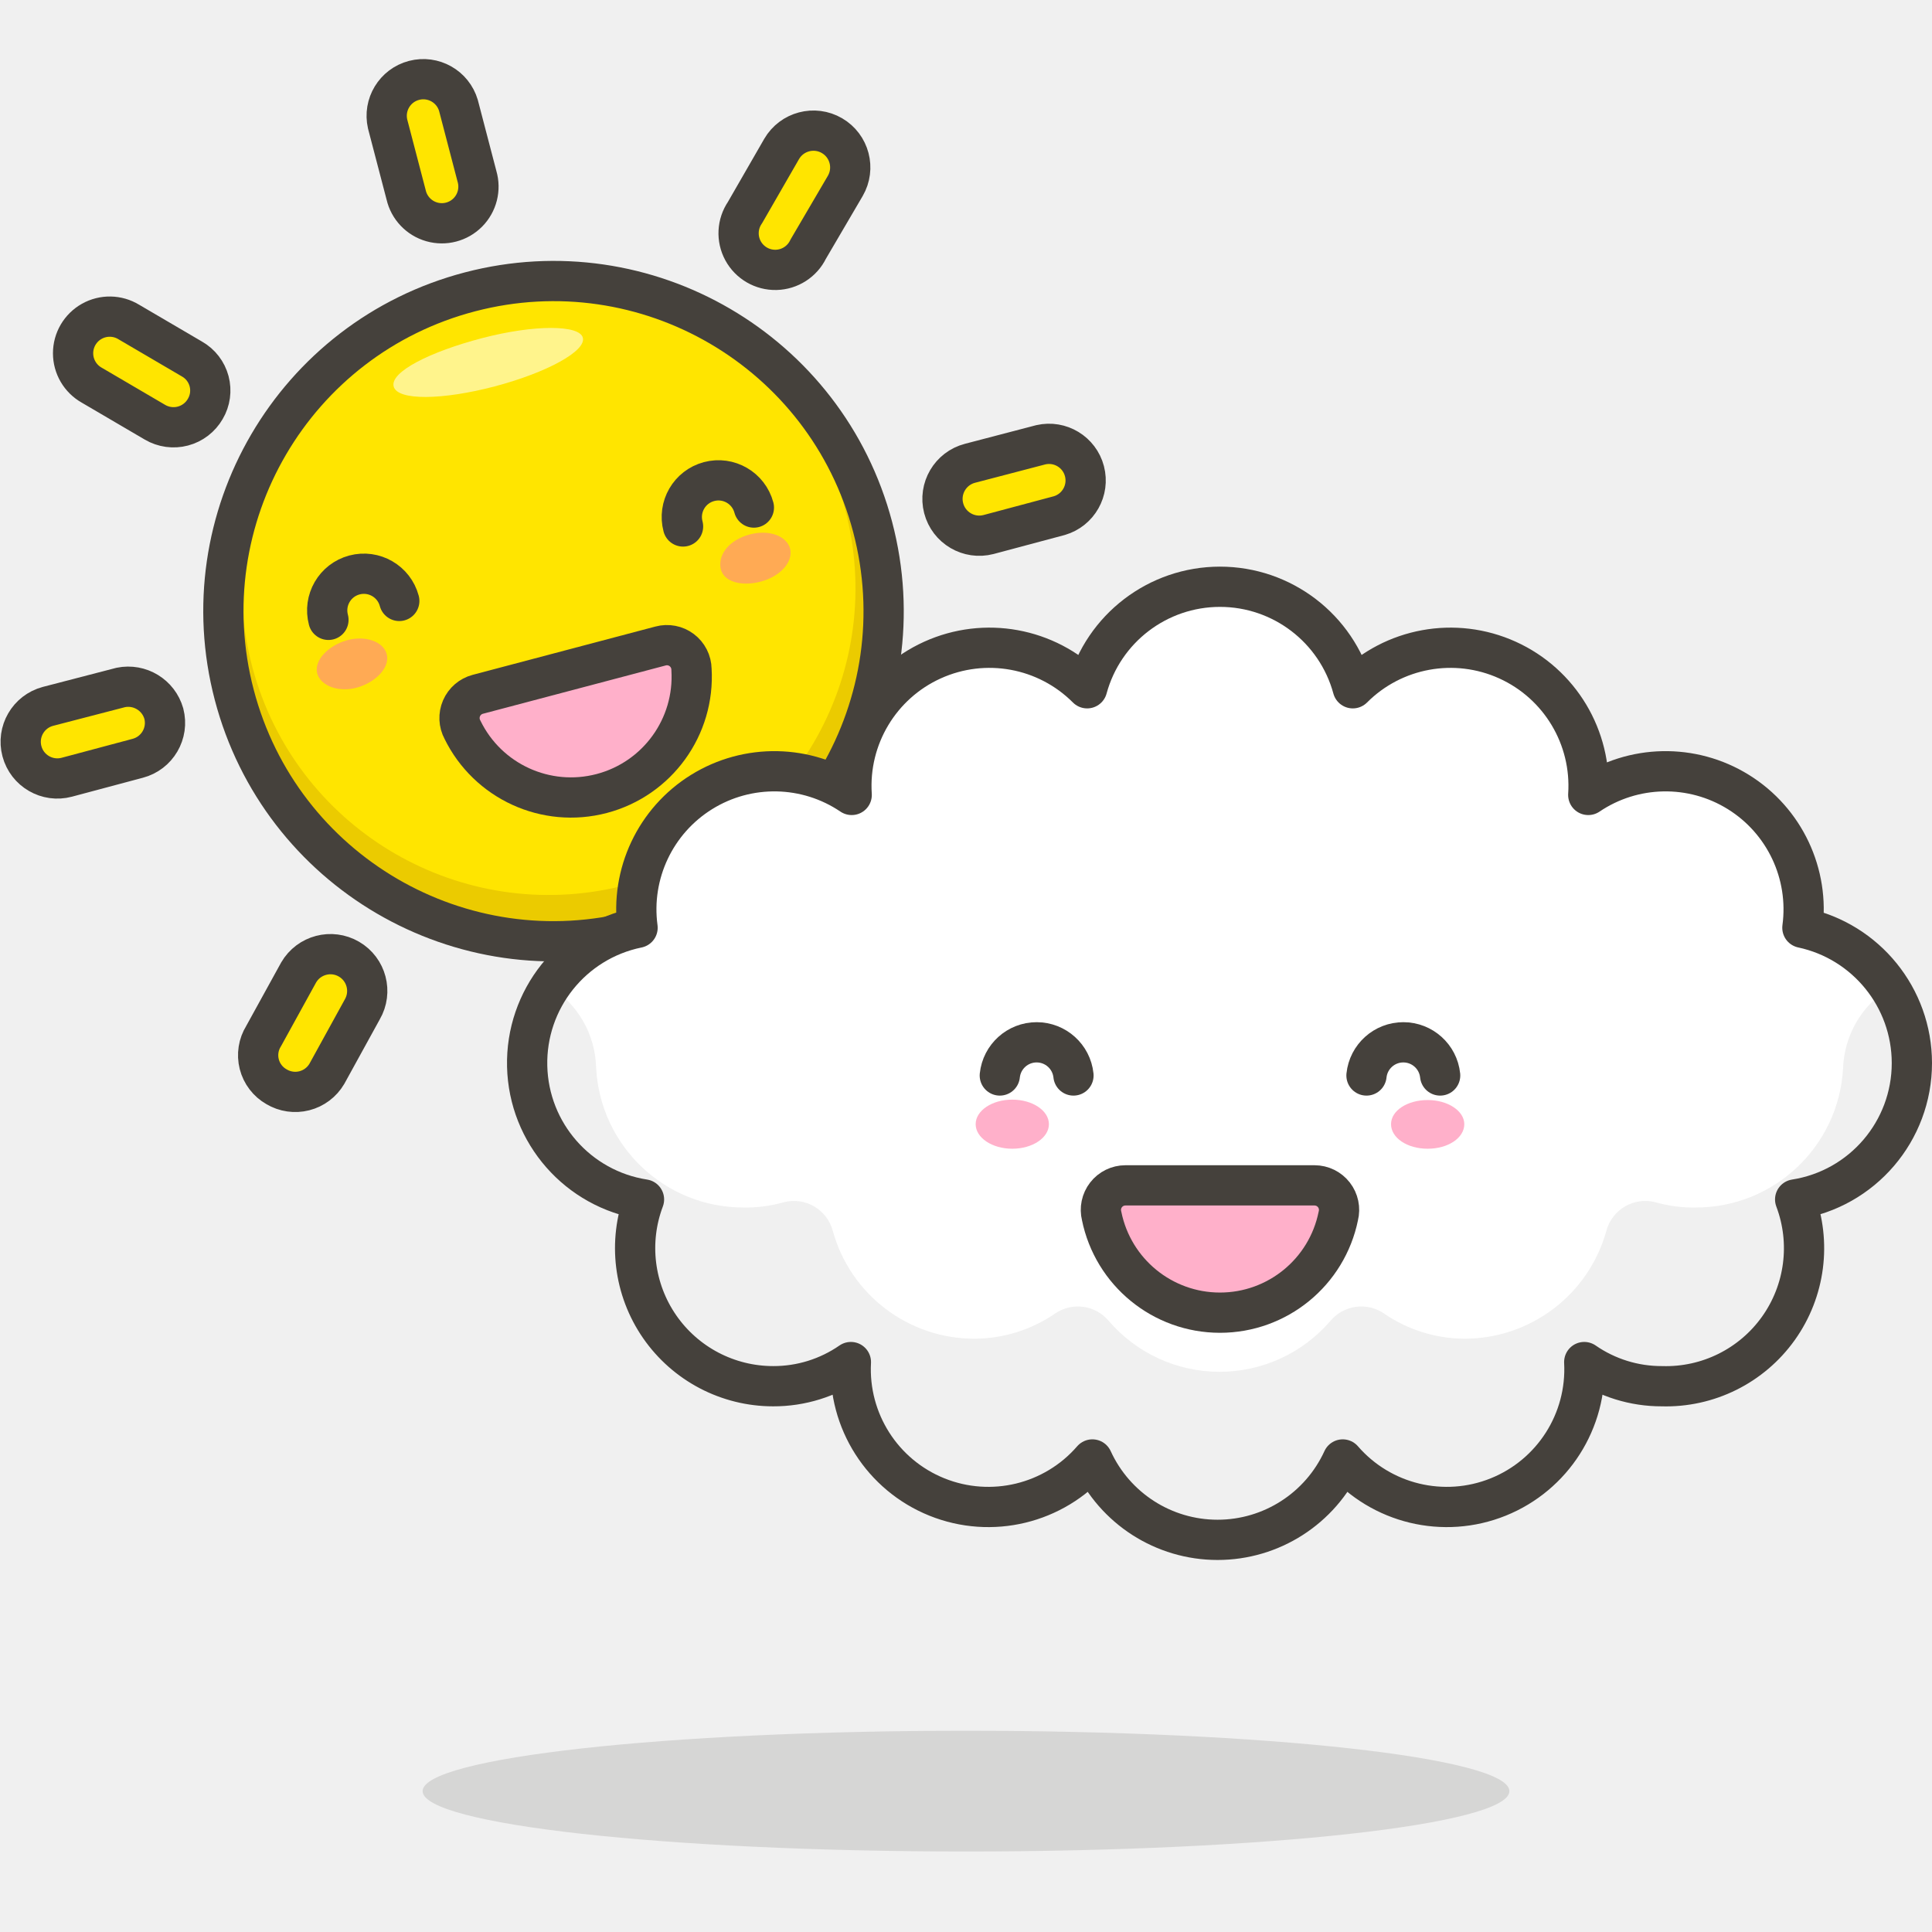
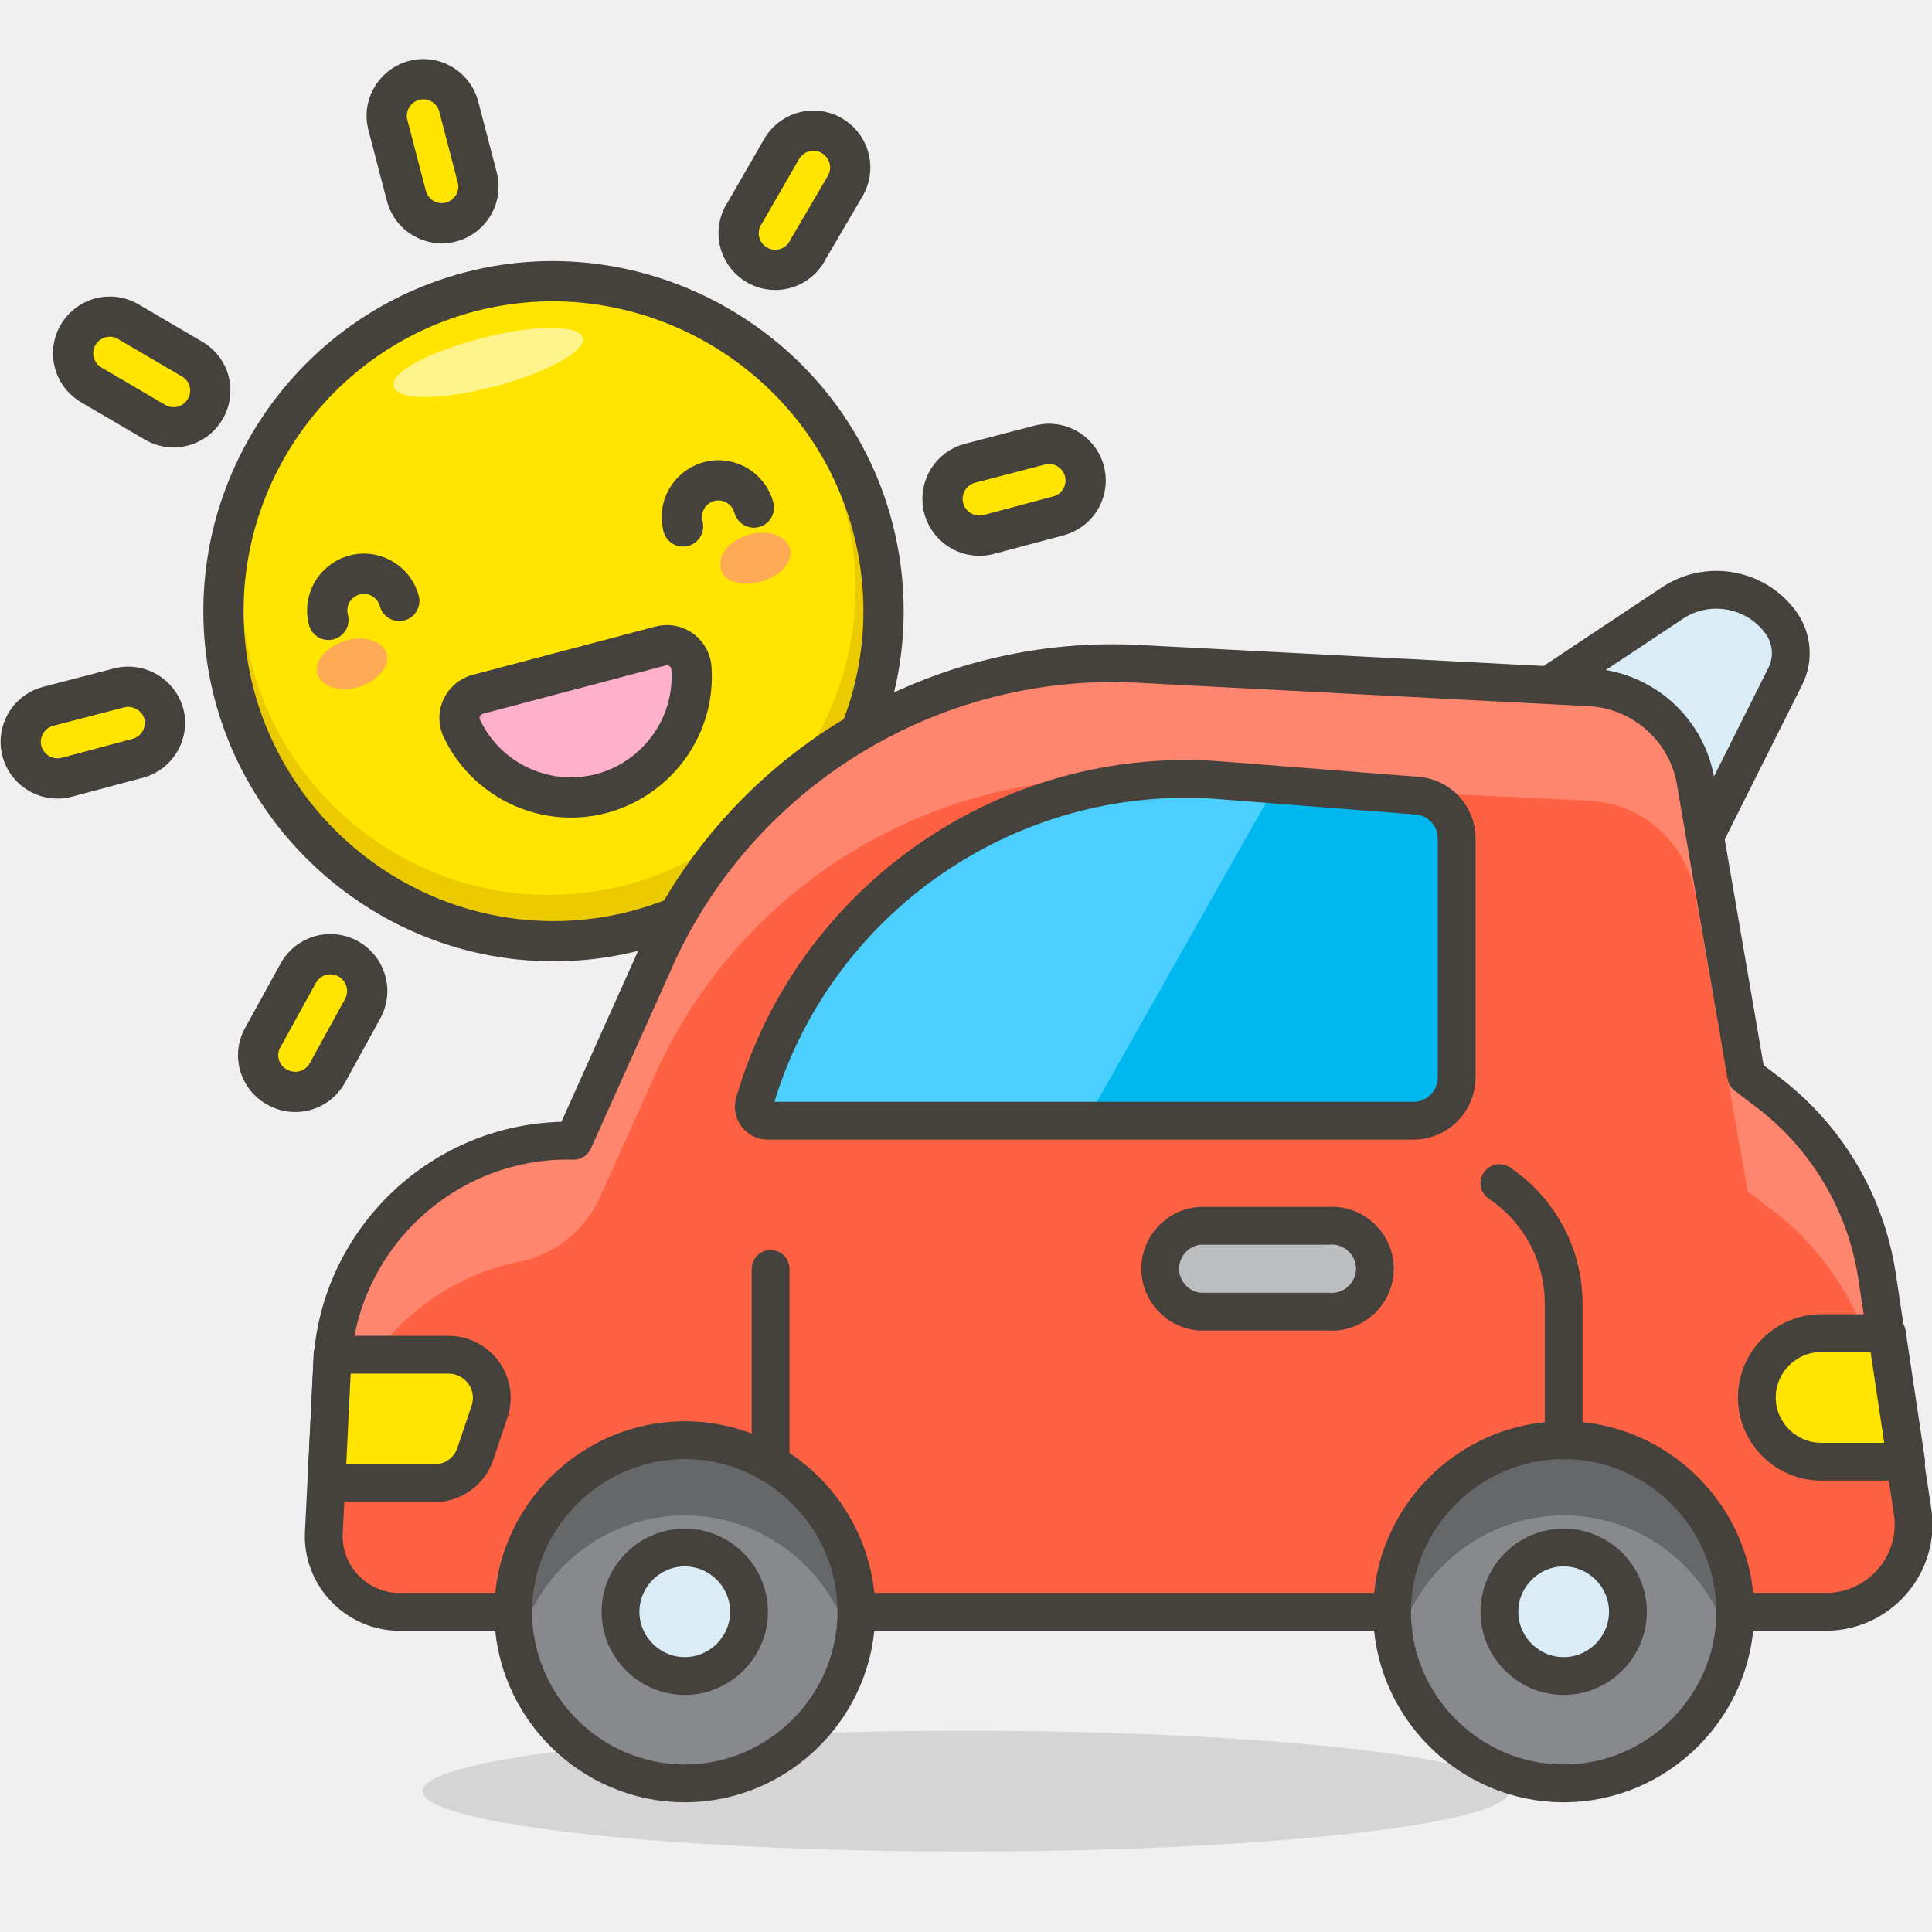
- <svg xmlns="http://www.w3.org/2000/svg" width="48" height="48" viewBox="0 0 48 48">
-   <path fill="#45413c" d="M10.5 44.5a13.5 1.5 0 1 0 27 0a13.5 1.5 0 1 0-27 0" opacity="0.15" />
-   <path fill="#ffe500" d="M21.68 13.09a8.2 8.2 0 1 1-10-5.84a8.2 8.2 0 0 1 10 5.84" />
-   <path fill="#ebcb00" d="M12.43 7.09a7.62 7.62 0 1 1-1.5.4a8.17 8.17 0 1 0 1.5-.4" />
-   <path fill="none" stroke="#45413c" stroke-linecap="round" stroke-linejoin="round" d="M21.68 13.09a8.2 8.2 0 1 1-10-5.84a8.2 8.2 0 0 1 10 5.84" stroke-width="1" />
-   <path fill="#fff48c" d="M14.48 8.39c.09.33-.9.87-2.19 1.21s-2.42.36-2.51 0s.9-.86 2.2-1.2s2.42-.33 2.5-.01" />
-   <path fill="#ffe500" stroke="#45413c" stroke-linecap="round" stroke-linejoin="round" d="M11.39 2.62a.91.91 0 0 0-1.76.46l.46 1.76a.91.91 0 1 0 1.76-.46ZM3.2 8a.91.91 0 1 0-.92 1.57l1.57.92a.91.91 0 0 0 1.25-.33a.9.9 0 0 0-.33-1.24Zm-2.01 9.55a.91.91 0 1 0 .47 1.76l1.76-.47a.91.91 0 0 0 .65-1.11a.92.92 0 0 0-1.07-.65Zm5.36 8.19A.9.9 0 0 0 6.87 27a.91.91 0 0 0 1.25-.32l.88-1.6a.91.91 0 0 0-1.58-.92Zm9.57 2a.91.91 0 0 0 1.77-.46l-.47-1.76a.91.91 0 1 0-1.76.46Zm8.2-5.35a.91.91 0 0 0 .91-1.57l-1.57-.92a.91.91 0 1 0-.92 1.57Zm2-9.58a.91.91 0 0 0-.46-1.76l-1.76.46a.91.91 0 0 0 .46 1.77ZM21 4.62a.91.91 0 0 0-1.58-.92l-.91 1.58a.91.91 0 1 0 1.57.91Z" stroke-width="1" />
-   <path fill="#ffaa54" d="M7.88 16.73c.09.32.55.48 1 .35s.81-.49.73-.82s-.55-.48-1-.35s-.81.49-.73.82" />
-   <path fill="#ffb0ca" stroke="#45413c" stroke-linecap="round" stroke-linejoin="round" d="M16.41 16.05a.61.61 0 0 1 .77.58a3 3 0 0 1-5.69 1.5a.61.61 0 0 1 .38-.88Z" stroke-width="1" />
-   <path fill="none" stroke="#45413c" stroke-linecap="round" stroke-linejoin="round" d="M8.16 15.4a.91.91 0 1 1 1.76-.47" stroke-width="1" />
-   <path fill="#ffaa54" d="M19.63 13.63c.08.33-.24.69-.73.82s-.95 0-1-.35s.24-.69.72-.82s.92.03 1.01.35" />
-   <path fill="none" stroke="#45413c" stroke-linecap="round" stroke-linejoin="round" d="M18.73 12.61a.91.91 0 1 0-1.76.47" stroke-width="1" />
-   <path fill="#fff" d="M47.5 26.41a3.44 3.44 0 0 0-2.72-3.36a3.43 3.43 0 0 0-5.32-3.3a3.43 3.43 0 0 0-5.85-2.65a3.42 3.42 0 0 0-6.6 0a3.43 3.43 0 0 0-5.85 2.65a3.43 3.43 0 0 0-5.32 3.3A3.43 3.43 0 0 0 16 29.8a3.43 3.43 0 0 0 3.21 4.64a3.37 3.37 0 0 0 1.93-.6a3.42 3.42 0 0 0 6 2.42a3.42 3.42 0 0 0 6.22 0a3.42 3.42 0 0 0 6-2.42a3.37 3.37 0 0 0 1.93.6a3.43 3.43 0 0 0 3.31-4.64a3.43 3.43 0 0 0 2.9-3.39" />
-   <path fill="#f0f0f0" d="M46.94 24.55a2.45 2.45 0 0 0-1.15 2A3.66 3.66 0 0 1 42.13 30a3.4 3.4 0 0 1-1-.13a1 1 0 0 0-1.22.71a3.66 3.66 0 0 1-3.53 2.68a3.56 3.56 0 0 1-2-.63a1 1 0 0 0-1.32.18a3.63 3.63 0 0 1-5.52 0a1 1 0 0 0-1.32-.18a3.56 3.56 0 0 1-2 .63a3.65 3.65 0 0 1-3.53-2.68a1 1 0 0 0-1.22-.71a3.4 3.4 0 0 1-1 .13a3.66 3.66 0 0 1-3.66-3.49a2.45 2.45 0 0 0-1.15-2a3.4 3.4 0 0 0-.56 1.86A3.43 3.43 0 0 0 16 29.8a3.43 3.43 0 0 0 3.21 4.64a3.37 3.37 0 0 0 1.93-.6a3.42 3.42 0 0 0 6 2.42a3.42 3.42 0 0 0 6.22 0a3.42 3.42 0 0 0 6-2.42a3.37 3.37 0 0 0 1.93.6a3.43 3.43 0 0 0 3.31-4.64a3.43 3.43 0 0 0 2.9-3.39a3.4 3.4 0 0 0-.56-1.86" />
-   <path fill="none" stroke="#45413c" stroke-linecap="round" stroke-linejoin="round" d="M47.5 26.41a3.44 3.44 0 0 0-2.72-3.36a3.43 3.43 0 0 0-5.32-3.3a3.43 3.43 0 0 0-5.85-2.65a3.42 3.42 0 0 0-6.6 0a3.43 3.43 0 0 0-5.85 2.65a3.43 3.43 0 0 0-5.32 3.3A3.43 3.43 0 0 0 16 29.8a3.43 3.43 0 0 0 3.21 4.64a3.37 3.37 0 0 0 1.93-.6a3.42 3.42 0 0 0 6 2.42a3.42 3.42 0 0 0 6.22 0a3.42 3.42 0 0 0 6-2.42a3.37 3.37 0 0 0 1.93.6a3.43 3.43 0 0 0 3.31-4.64a3.43 3.43 0 0 0 2.9-3.39" stroke-width="1" />
-   <path fill="#ffb0ca" d="M24.24 27.93a.91.61 0 1 0 1.82 0a.91.61 0 1 0-1.82 0" />
-   <path fill="#ffb0ca" stroke="#45413c" stroke-linecap="round" stroke-linejoin="round" d="M32.66 29.45a.61.61 0 0 1 .59.76a3 3 0 0 1-5.88 0a.61.61 0 0 1 .59-.76Z" stroke-width="1" />
-   <path fill="none" stroke="#45413c" stroke-linecap="round" stroke-linejoin="round" d="M24.84 26.72a.92.92 0 0 1 1.83 0" stroke-width="1" />
-   <path fill="#ffb0ca" d="M36.38 27.93c0 .34-.4.61-.91.61s-.91-.27-.91-.61s.41-.6.91-.6s.91.27.91.6" />
-   <path fill="none" stroke="#45413c" stroke-linecap="round" stroke-linejoin="round" d="M35.78 26.72a.92.92 0 0 0-1.83 0" stroke-width="1" />
+ <svg xmlns="http://www.w3.org/2000/svg" width="100%" height="100%" viewBox="0 0 48 48" version="1.1" xml:space="preserve" style="fill-rule:evenodd;clip-rule:evenodd;stroke-linecap:round;stroke-linejoin:round;">
+   <path d="M10.5,44.5C10.5,45.323 16.594,46 24,46C31.406,46 37.5,45.323 37.5,44.5C37.5,43.677 31.406,43 24,43C16.594,43 10.5,43.677 10.5,44.5" style="fill:rgb(69,65,60);fill-opacity:0.15;fill-rule:nonzero;" />
+   <g>
+     <path d="M21.68,13.09C21.86,13.773 21.952,14.477 21.952,15.184C21.952,19.682 18.25,23.384 13.752,23.384C9.253,23.384 5.552,19.682 5.552,15.184C5.552,11.465 8.082,8.19 11.68,7.25C16.024,6.116 20.534,8.749 21.68,13.09" style="fill:rgb(255,229,0);fill-rule:nonzero;" />
+     <path d="M12.43,7.09C12.828,7.026 13.23,6.994 13.633,6.994C17.813,6.994 21.253,10.434 21.253,14.614C21.253,18.795 17.813,22.234 13.633,22.234C9.453,22.234 6.013,18.795 6.013,14.614C6.013,11.456 7.977,8.61 10.93,7.49C7.737,8.677 5.606,11.742 5.606,15.148C5.606,19.63 9.294,23.318 13.776,23.318C18.258,23.318 21.946,19.63 21.946,15.148C21.946,10.667 18.258,6.978 13.776,6.978C13.325,6.978 12.875,7.016 12.43,7.09" style="fill:rgb(235,203,0);fill-rule:nonzero;" />
+     <path d="M21.68,13.09C21.86,13.773 21.952,14.477 21.952,15.184C21.952,19.682 18.25,23.384 13.752,23.384C9.253,23.384 5.552,19.682 5.552,15.184C5.552,11.465 8.082,8.19 11.68,7.25C16.024,6.116 20.534,8.749 21.68,13.09" style="fill:none;fill-rule:nonzero;stroke:rgb(69,65,60);stroke-width:1px;" />
+     <path d="M14.48,8.39C14.57,8.72 13.58,9.26 12.29,9.6C11,9.94 9.87,9.96 9.78,9.6C9.69,9.24 10.68,8.74 11.98,8.4C13.28,8.06 14.4,8.07 14.48,8.39" style="fill:rgb(255,244,140);fill-rule:nonzero;" />
+     <path d="M11.39,2.62C11.276,2.234 10.919,1.967 10.517,1.967C10.018,1.967 9.607,2.378 9.607,2.877C9.607,2.946 9.615,3.014 9.63,3.08L10.09,4.84C10.184,5.252 10.554,5.547 10.977,5.547C11.476,5.547 11.887,5.137 11.887,4.637C11.887,4.55 11.875,4.464 11.85,4.38L11.39,2.62ZM3.2,8C3.057,7.913 2.893,7.867 2.726,7.867C2.226,7.867 1.816,8.277 1.816,8.777C1.816,9.105 1.994,9.409 2.28,9.57L3.85,10.49C3.99,10.572 4.149,10.616 4.312,10.616C4.637,10.616 4.938,10.442 5.1,10.16C5.182,10.021 5.225,9.863 5.225,9.702C5.225,9.379 5.051,9.08 4.77,8.92L3.2,8ZM1.19,17.55C0.793,17.656 0.514,18.019 0.514,18.43C0.514,18.93 0.925,19.341 1.425,19.341C1.504,19.341 1.583,19.33 1.66,19.31L3.42,18.84C3.903,18.714 4.196,18.213 4.07,17.73C3.939,17.269 3.469,16.984 3,17.08L1.19,17.55ZM6.55,25.74C6.461,25.883 6.413,26.048 6.413,26.217C6.413,26.541 6.588,26.84 6.87,27C7.011,27.084 7.172,27.128 7.336,27.128C7.658,27.128 7.957,26.957 8.12,26.68L9,25.08C9.081,24.94 9.124,24.782 9.124,24.62C9.124,24.119 8.711,23.706 8.21,23.706C7.885,23.706 7.584,23.879 7.42,24.16L6.55,25.74ZM16.12,27.74C16.224,28.142 16.59,28.424 17.005,28.424C17.507,28.424 17.919,28.012 17.919,27.51C17.919,27.432 17.91,27.355 17.89,27.28L17.42,25.52C17.326,25.108 16.956,24.813 16.533,24.813C16.034,24.813 15.623,25.223 15.623,25.723C15.623,25.81 15.635,25.896 15.66,25.98L16.12,27.74ZM24.32,22.39C24.443,22.449 24.578,22.48 24.715,22.48C25.214,22.48 25.625,22.069 25.625,21.57C25.625,21.271 25.477,20.99 25.23,20.82L23.66,19.9C23.517,19.813 23.353,19.767 23.186,19.767C22.686,19.767 22.276,20.177 22.276,20.677C22.276,21.005 22.454,21.309 22.74,21.47L24.32,22.39ZM26.32,12.81C26.706,12.696 26.973,12.339 26.973,11.937C26.973,11.438 26.562,11.027 26.063,11.027C25.994,11.027 25.926,11.035 25.86,11.05L24.1,11.51C23.698,11.614 23.416,11.98 23.416,12.395C23.416,12.897 23.828,13.309 24.33,13.309C24.408,13.309 24.485,13.3 24.56,13.28L26.32,12.81ZM21,4.62C21.081,4.48 21.124,4.322 21.124,4.16C21.124,3.659 20.711,3.246 20.21,3.246C19.885,3.246 19.584,3.419 19.42,3.7L18.51,5.28C18.406,5.432 18.35,5.611 18.35,5.795C18.35,6.294 18.761,6.705 19.26,6.705C19.609,6.705 19.929,6.504 20.08,6.19L21,4.62Z" style="fill:rgb(255,229,0);fill-rule:nonzero;stroke:rgb(69,65,60);stroke-width:1px;" />
+     <path d="M7.88,16.73C7.97,17.05 8.43,17.21 8.88,17.08C9.33,16.95 9.69,16.59 9.61,16.26C9.53,15.93 9.06,15.78 8.61,15.91C8.16,16.04 7.8,16.4 7.88,16.73" style="fill:rgb(255,170,84);fill-rule:nonzero;" />
+     <path d="M16.41,16.05C16.462,16.036 16.516,16.029 16.57,16.029C16.901,16.029 17.175,16.299 17.18,16.63C17.184,16.691 17.186,16.752 17.186,16.813C17.186,18.459 15.831,19.813 14.186,19.813C13.041,19.813 11.992,19.158 11.49,18.13C11.442,18.041 11.416,17.941 11.416,17.84C11.416,17.564 11.603,17.321 11.87,17.25L16.41,16.05Z" style="fill:rgb(255,176,202);fill-rule:nonzero;stroke:rgb(69,65,60);stroke-width:1px;" />
+     <path d="M8.16,15.4C8.14,15.323 8.129,15.244 8.129,15.165C8.129,14.665 8.54,14.254 9.04,14.254C9.451,14.254 9.814,14.533 9.92,14.93" style="fill:none;fill-rule:nonzero;stroke:rgb(69,65,60);stroke-width:1px;" />
+     <path d="M19.63,13.63C19.71,13.96 19.39,14.32 18.9,14.45C18.41,14.58 17.95,14.45 17.9,14.1C17.85,13.75 18.14,13.41 18.62,13.28C19.1,13.15 19.54,13.31 19.63,13.63" style="fill:rgb(255,170,84);fill-rule:nonzero;" />
+     <path d="M18.73,12.61C18.624,12.213 18.261,11.934 17.85,11.934C17.35,11.934 16.939,12.345 16.939,12.845C16.939,12.924 16.95,13.003 16.97,13.08" style="fill:none;fill-rule:nonzero;stroke:rgb(69,65,60);stroke-width:1px;" />
+   </g>
+   <g transform="matrix(1.06765,0,0,1.06765,-1.10836,-0.565423)">
+     <g transform="matrix(0.879656,0,0,0.879656,5.6433,5.08429)">
+       <path d="M41.86,11.27C42.172,11.681 42.227,12.236 42,12.7L39.54,17.61L35.54,13.08L39,10.78C39.926,10.156 41.195,10.374 41.86,11.27" style="fill:rgb(218,237,247);fill-rule:nonzero;stroke:rgb(69,65,60);stroke-width:1px;" />
+     </g>
+     <g transform="matrix(0.879656,0,0,0.879656,5.6433,5.08429)">
+       <path d="M41.46,23.66L40.96,23.28L39.6,15.38C39.313,14.021 38.119,13.03 36.73,13L25,12.39C19.606,12.06 14.527,15.058 12.21,19.94L9.94,25C6.633,24.911 3.803,27.471 3.56,30.77L3.33,35.4C3.329,35.421 3.329,35.441 3.329,35.462C3.329,36.559 4.232,37.462 5.329,37.462C5.359,37.462 5.39,37.461 5.42,37.46L43,37.46C43.026,37.461 43.051,37.461 43.077,37.461C44.344,37.461 45.387,36.419 45.387,35.151C45.387,35.057 45.381,34.963 45.37,34.87L44.42,28.58C44.122,26.614 43.057,24.844 41.46,23.66" style="fill:rgb(255,98,66);fill-rule:nonzero;" />
+     </g>
+     <g transform="matrix(0.879656,0,0,0.879656,5.6433,5.08429)">
+       <path d="M3.55,33.81C3.749,31.029 5.811,28.712 8.55,28.19C9.486,27.982 10.267,27.338 10.65,26.46L12.21,23C14.526,18.116 19.605,15.114 25,15.44L36.73,16C38.134,16.035 39.334,17.051 39.6,18.43L41,26.34L41.5,26.72C43.115,27.895 44.195,29.667 44.5,31.64L45.2,36.25C45.434,35.831 45.522,35.345 45.45,34.87L44.5,28.58C44.192,26.608 43.112,24.837 41.5,23.66L41,23.28L39.64,15.38C39.35,14.007 38.133,13.012 36.73,13L25,12.39C19.606,12.06 14.527,15.058 12.21,19.94L9.94,25C6.633,24.916 3.803,27.472 3.55,30.77L3.33,35.4C3.321,35.642 3.359,35.882 3.44,36.11L3.55,33.81Z" style="fill:rgb(255,134,110);fill-rule:nonzero;" />
+     </g>
+     <g transform="matrix(0.879656,0,0,0.879656,5.6433,5.08429)">
+       <path d="M41.46,23.66L40.96,23.28L39.6,15.38C39.313,14.021 38.119,13.03 36.73,13L25,12.39C19.606,12.06 14.527,15.058 12.21,19.94L9.94,25C6.633,24.911 3.803,27.471 3.56,30.77L3.33,35.4C3.329,35.421 3.329,35.441 3.329,35.462C3.329,36.559 4.232,37.462 5.329,37.462C5.359,37.462 5.39,37.461 5.42,37.46L43,37.46C43.026,37.461 43.051,37.461 43.077,37.461C44.344,37.461 45.387,36.419 45.387,35.151C45.387,35.057 45.381,34.963 45.37,34.87L44.42,28.58C44.122,26.614 43.057,24.844 41.46,23.66" style="fill:none;fill-rule:nonzero;stroke:rgb(69,65,60);stroke-width:1px;" />
+     </g>
+     <g transform="matrix(0.879656,0,0,0.879656,5.6433,5.08429)">
+       <path d="M8.34,37.46C8.34,39.951 10.389,42 12.88,42C15.371,42 17.42,39.951 17.42,37.46C17.42,34.969 15.371,32.92 12.88,32.92C10.389,32.92 8.34,34.969 8.34,37.46M31.59,37.46C31.59,39.951 33.639,42 36.13,42C38.621,42 40.67,39.951 40.67,37.46C40.67,34.969 38.621,32.92 36.13,32.92C33.639,32.92 31.59,34.969 31.59,37.46" style="fill:rgb(135,137,140);fill-rule:nonzero;" />
+     </g>
+     <g transform="matrix(0.879656,0,0,0.879656,5.6433,5.08429)">
+       <path d="M12.88,34.91C14.996,34.911 16.842,36.394 17.3,38.46C17.375,38.132 17.415,37.797 17.42,37.46C17.42,34.969 15.371,32.92 12.88,32.92C10.389,32.92 8.34,34.969 8.34,37.46C8.345,37.797 8.385,38.132 8.46,38.46C8.918,36.394 10.764,34.911 12.88,34.91M36.13,34.91C38.246,34.911 40.092,36.394 40.55,38.46C40.625,38.132 40.665,37.797 40.67,37.46C40.67,34.969 38.621,32.92 36.13,32.92C33.639,32.92 31.59,34.969 31.59,37.46C31.595,37.797 31.635,38.132 31.71,38.46C32.171,36.396 34.016,34.915 36.13,34.91" style="fill:rgb(101,103,105);fill-rule:nonzero;" />
+     </g>
+     <g transform="matrix(0.879656,0,0,0.879656,5.6433,5.08429)">
+       <path d="M8.34,37.46C8.34,39.951 10.389,42 12.88,42C15.371,42 17.42,39.951 17.42,37.46C17.42,34.969 15.371,32.92 12.88,32.92C10.389,32.92 8.34,34.969 8.34,37.46M31.59,37.46C31.59,39.951 33.639,42 36.13,42C38.621,42 40.67,39.951 40.67,37.46C40.67,34.969 38.621,32.92 36.13,32.92C33.639,32.92 31.59,34.969 31.59,37.46" style="fill:none;fill-rule:nonzero;stroke:rgb(69,65,60);stroke-width:1px;" />
+     </g>
+     <g transform="matrix(0.879656,0,0,0.879656,5.6433,5.08429)">
+       <path d="M14.72,24C14.711,24.033 14.706,24.066 14.706,24.1C14.706,24.301 14.869,24.467 15.07,24.47L32.16,24.47C32.785,24.47 33.3,23.955 33.3,23.33L33.3,17C33.301,16.406 32.833,15.907 32.24,15.87L27,15.46C21.423,15.047 16.274,18.628 14.72,24" style="fill:rgb(0,184,240);fill-rule:nonzero;" />
+     </g>
+     <g transform="matrix(0.879656,0,0,0.879656,5.6433,5.08429)">
+       <path d="M28.53,15.57L27,15.46C21.423,15.047 16.274,18.628 14.72,24C14.711,24.033 14.706,24.066 14.706,24.1C14.706,24.301 14.869,24.467 15.07,24.47L23.5,24.47L28.53,15.57Z" style="fill:rgb(74,207,255);fill-rule:nonzero;" />
+     </g>
+     <g transform="matrix(0.879656,0,0,0.879656,5.6433,5.08429)">
+       <path d="M14.72,24C14.711,24.033 14.706,24.066 14.706,24.1C14.706,24.301 14.869,24.467 15.07,24.47L32.16,24.47C32.785,24.47 33.3,23.955 33.3,23.33L33.3,17C33.301,16.406 32.833,15.907 32.24,15.87L27,15.46C21.423,15.047 16.274,18.628 14.72,24" style="fill:none;fill-rule:nonzero;stroke:rgb(69,65,60);stroke-width:1px;" />
+     </g>
+     <g transform="matrix(0.879656,0,0,0.879656,5.6433,5.08429)">
+       <path d="M29.89,27.25L26.49,27.25C25.907,27.305 25.457,27.8 25.457,28.385C25.457,28.97 25.907,29.465 26.49,29.52L29.89,29.52C29.925,29.523 29.961,29.525 29.997,29.525C30.622,29.525 31.137,29.01 31.137,28.385C31.137,27.76 30.622,27.245 29.997,27.245C29.961,27.245 29.925,27.247 29.89,27.25" style="fill:rgb(189,190,192);fill-rule:nonzero;stroke:rgb(69,65,60);stroke-width:1px;" />
+     </g>
+     <g transform="matrix(0.879656,0,0,0.879656,5.6433,5.08429)">
+       <path d="M6.64,30.66L3.56,30.66L3.56,30.76L3.4,34.06L6.26,34.06C6.749,34.059 7.186,33.744 7.34,33.28L7.72,32.15C7.756,32.037 7.775,31.919 7.775,31.8C7.775,31.176 7.264,30.663 6.64,30.66M44.68,30.09L42.94,30.09C42.007,30.09 41.24,30.857 41.24,31.79C41.24,32.723 42.007,33.49 42.94,33.49L45.19,33.49L44.68,30.09Z" style="fill:rgb(255,229,0);fill-rule:nonzero;stroke:rgb(69,65,60);stroke-width:1px;" />
+     </g>
+     <g transform="matrix(0.879656,0,0,0.879656,5.6433,5.08429)">
+       <path d="M15.15,33.54L15.15,28.39M36.13,32.93L36.13,29.3C36.129,28.024 35.49,26.83 34.43,26.12" style="fill:none;fill-rule:nonzero;stroke:rgb(69,65,60);stroke-width:1px;" />
+     </g>
+     <g transform="matrix(0.879656,0,0,0.879656,5.6433,5.08429)">
+       <path d="M11.18,37.46C11.18,38.393 11.947,39.16 12.88,39.16C13.813,39.16 14.58,38.393 14.58,37.46C14.58,36.527 13.813,35.76 12.88,35.76C11.947,35.76 11.18,36.527 11.18,37.46M34.43,37.46C34.43,38.393 35.197,39.16 36.13,39.16C37.063,39.16 37.83,38.393 37.83,37.46C37.83,36.527 37.063,35.76 36.13,35.76C35.197,35.76 34.43,36.527 34.43,37.46" style="fill:rgb(218,237,247);fill-rule:nonzero;stroke:rgb(69,65,60);stroke-width:1px;" />
+     </g>
+   </g>
</svg>
